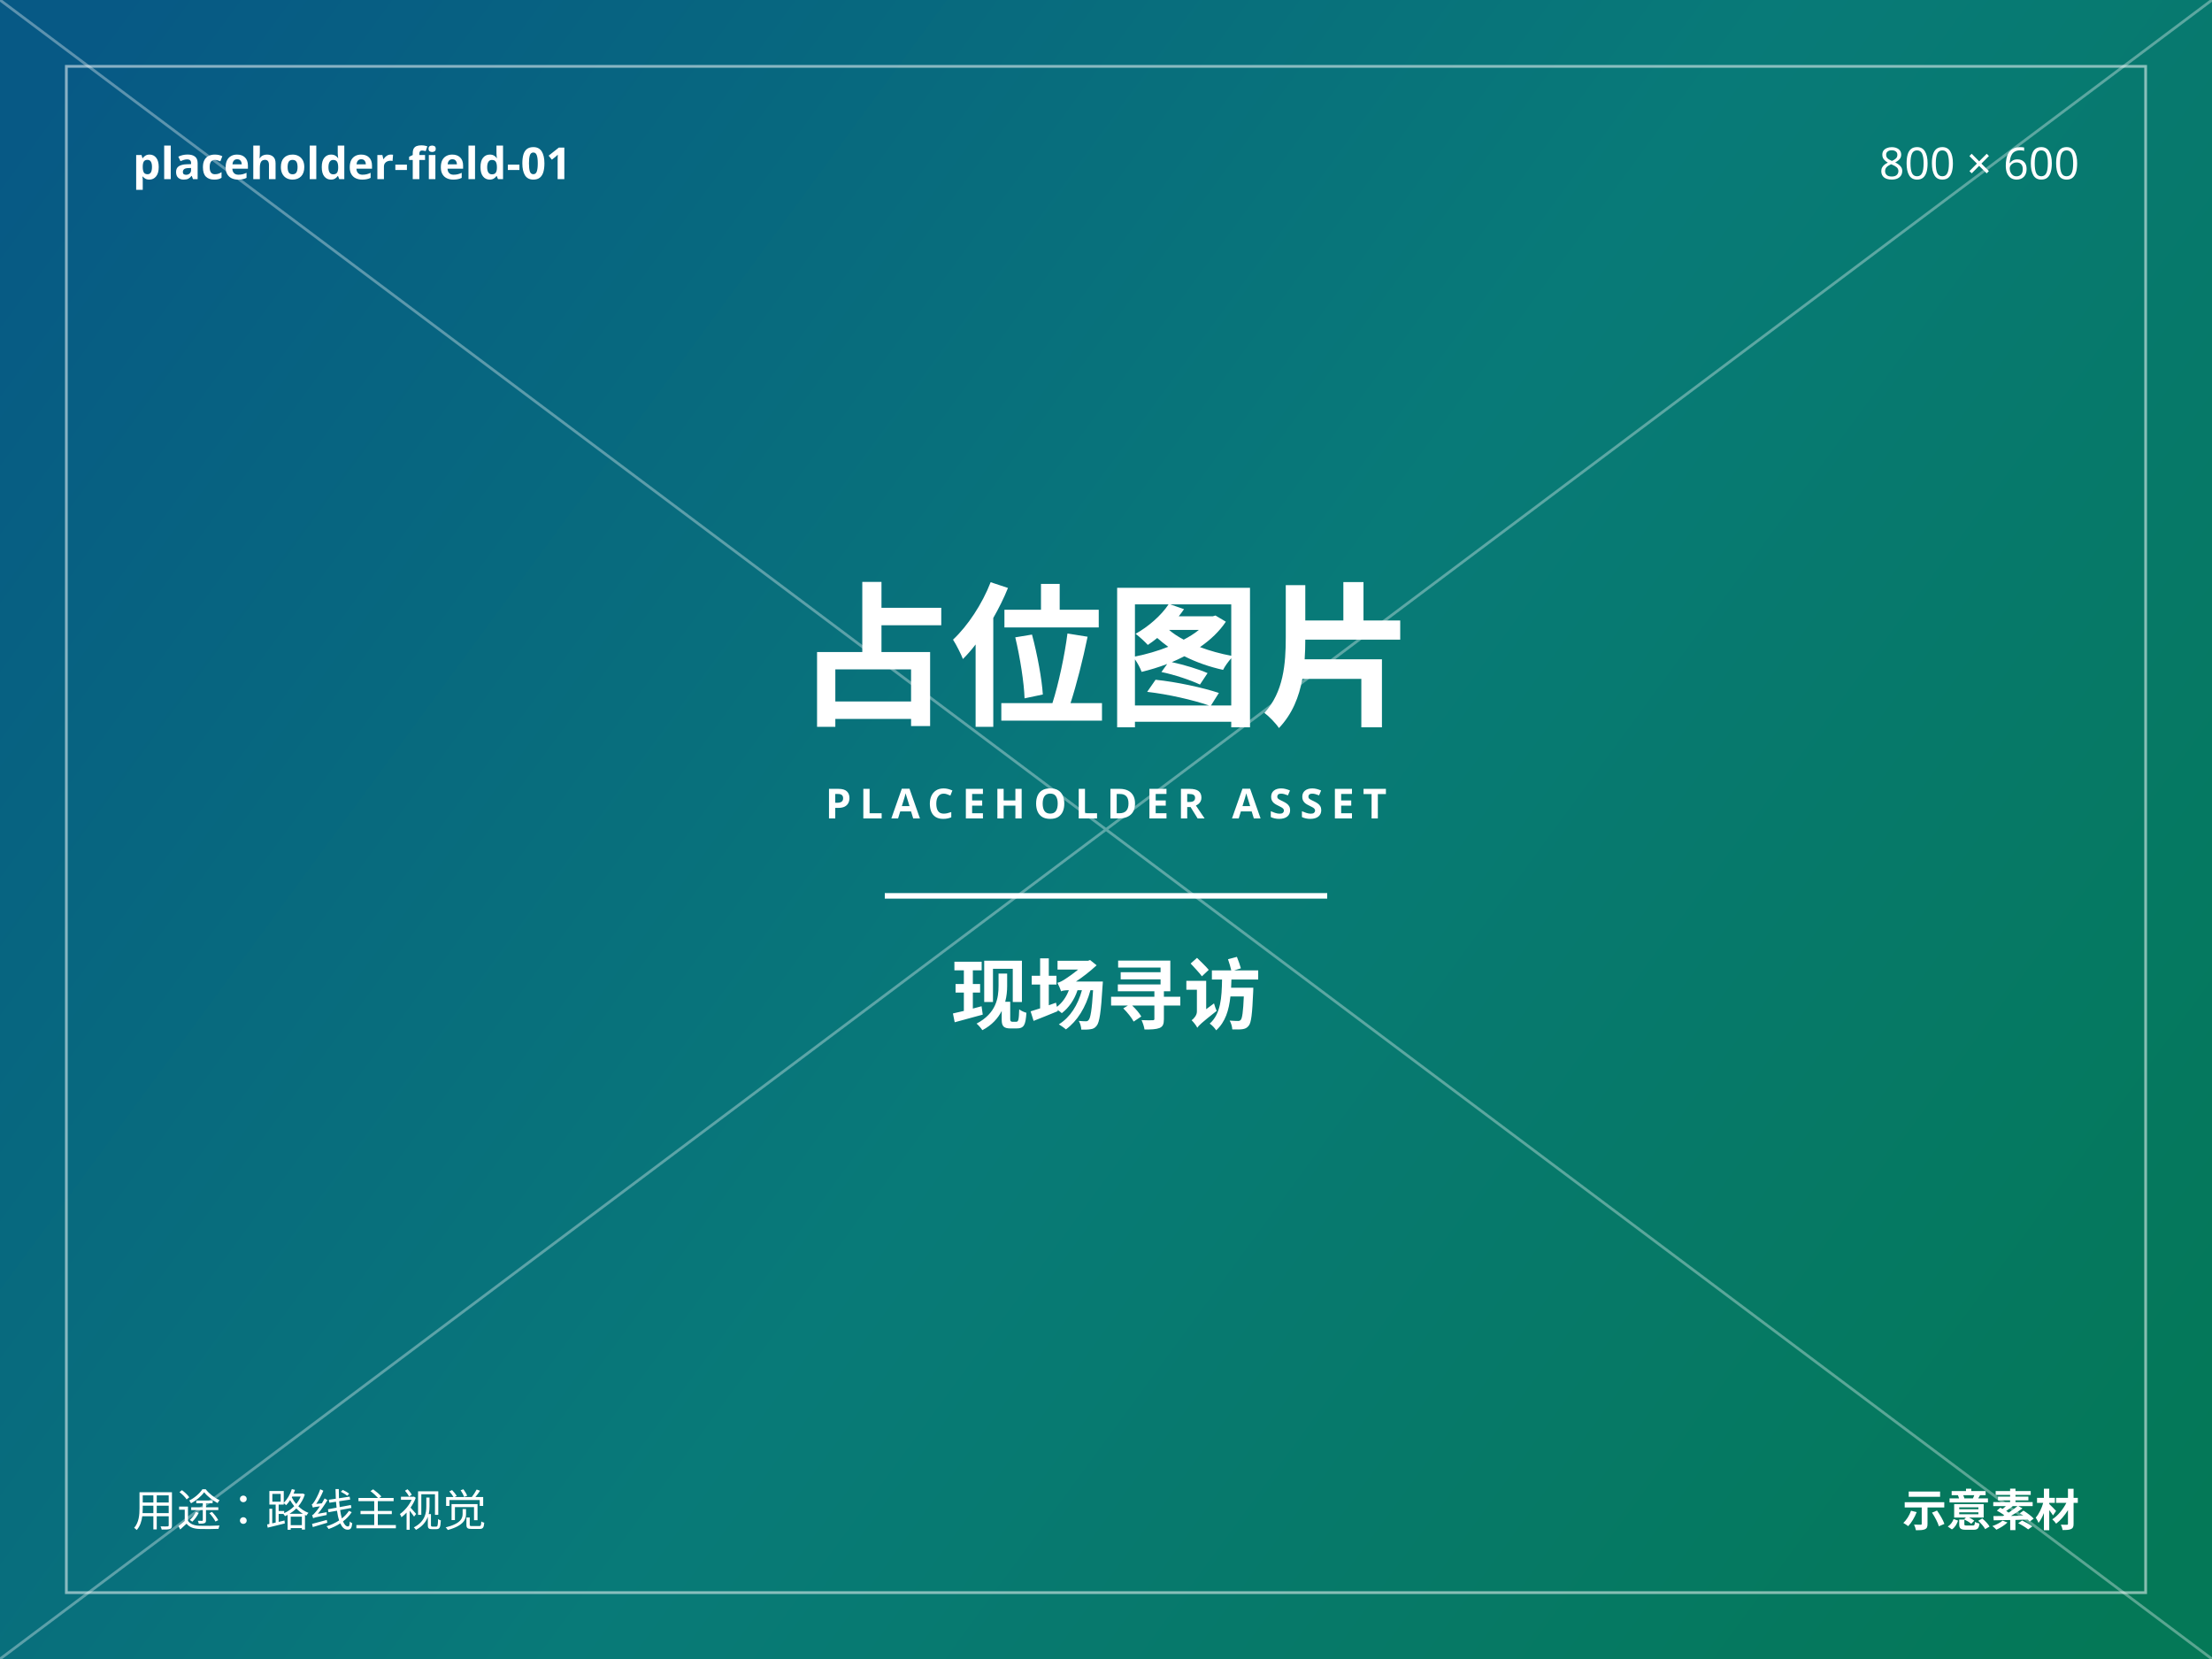
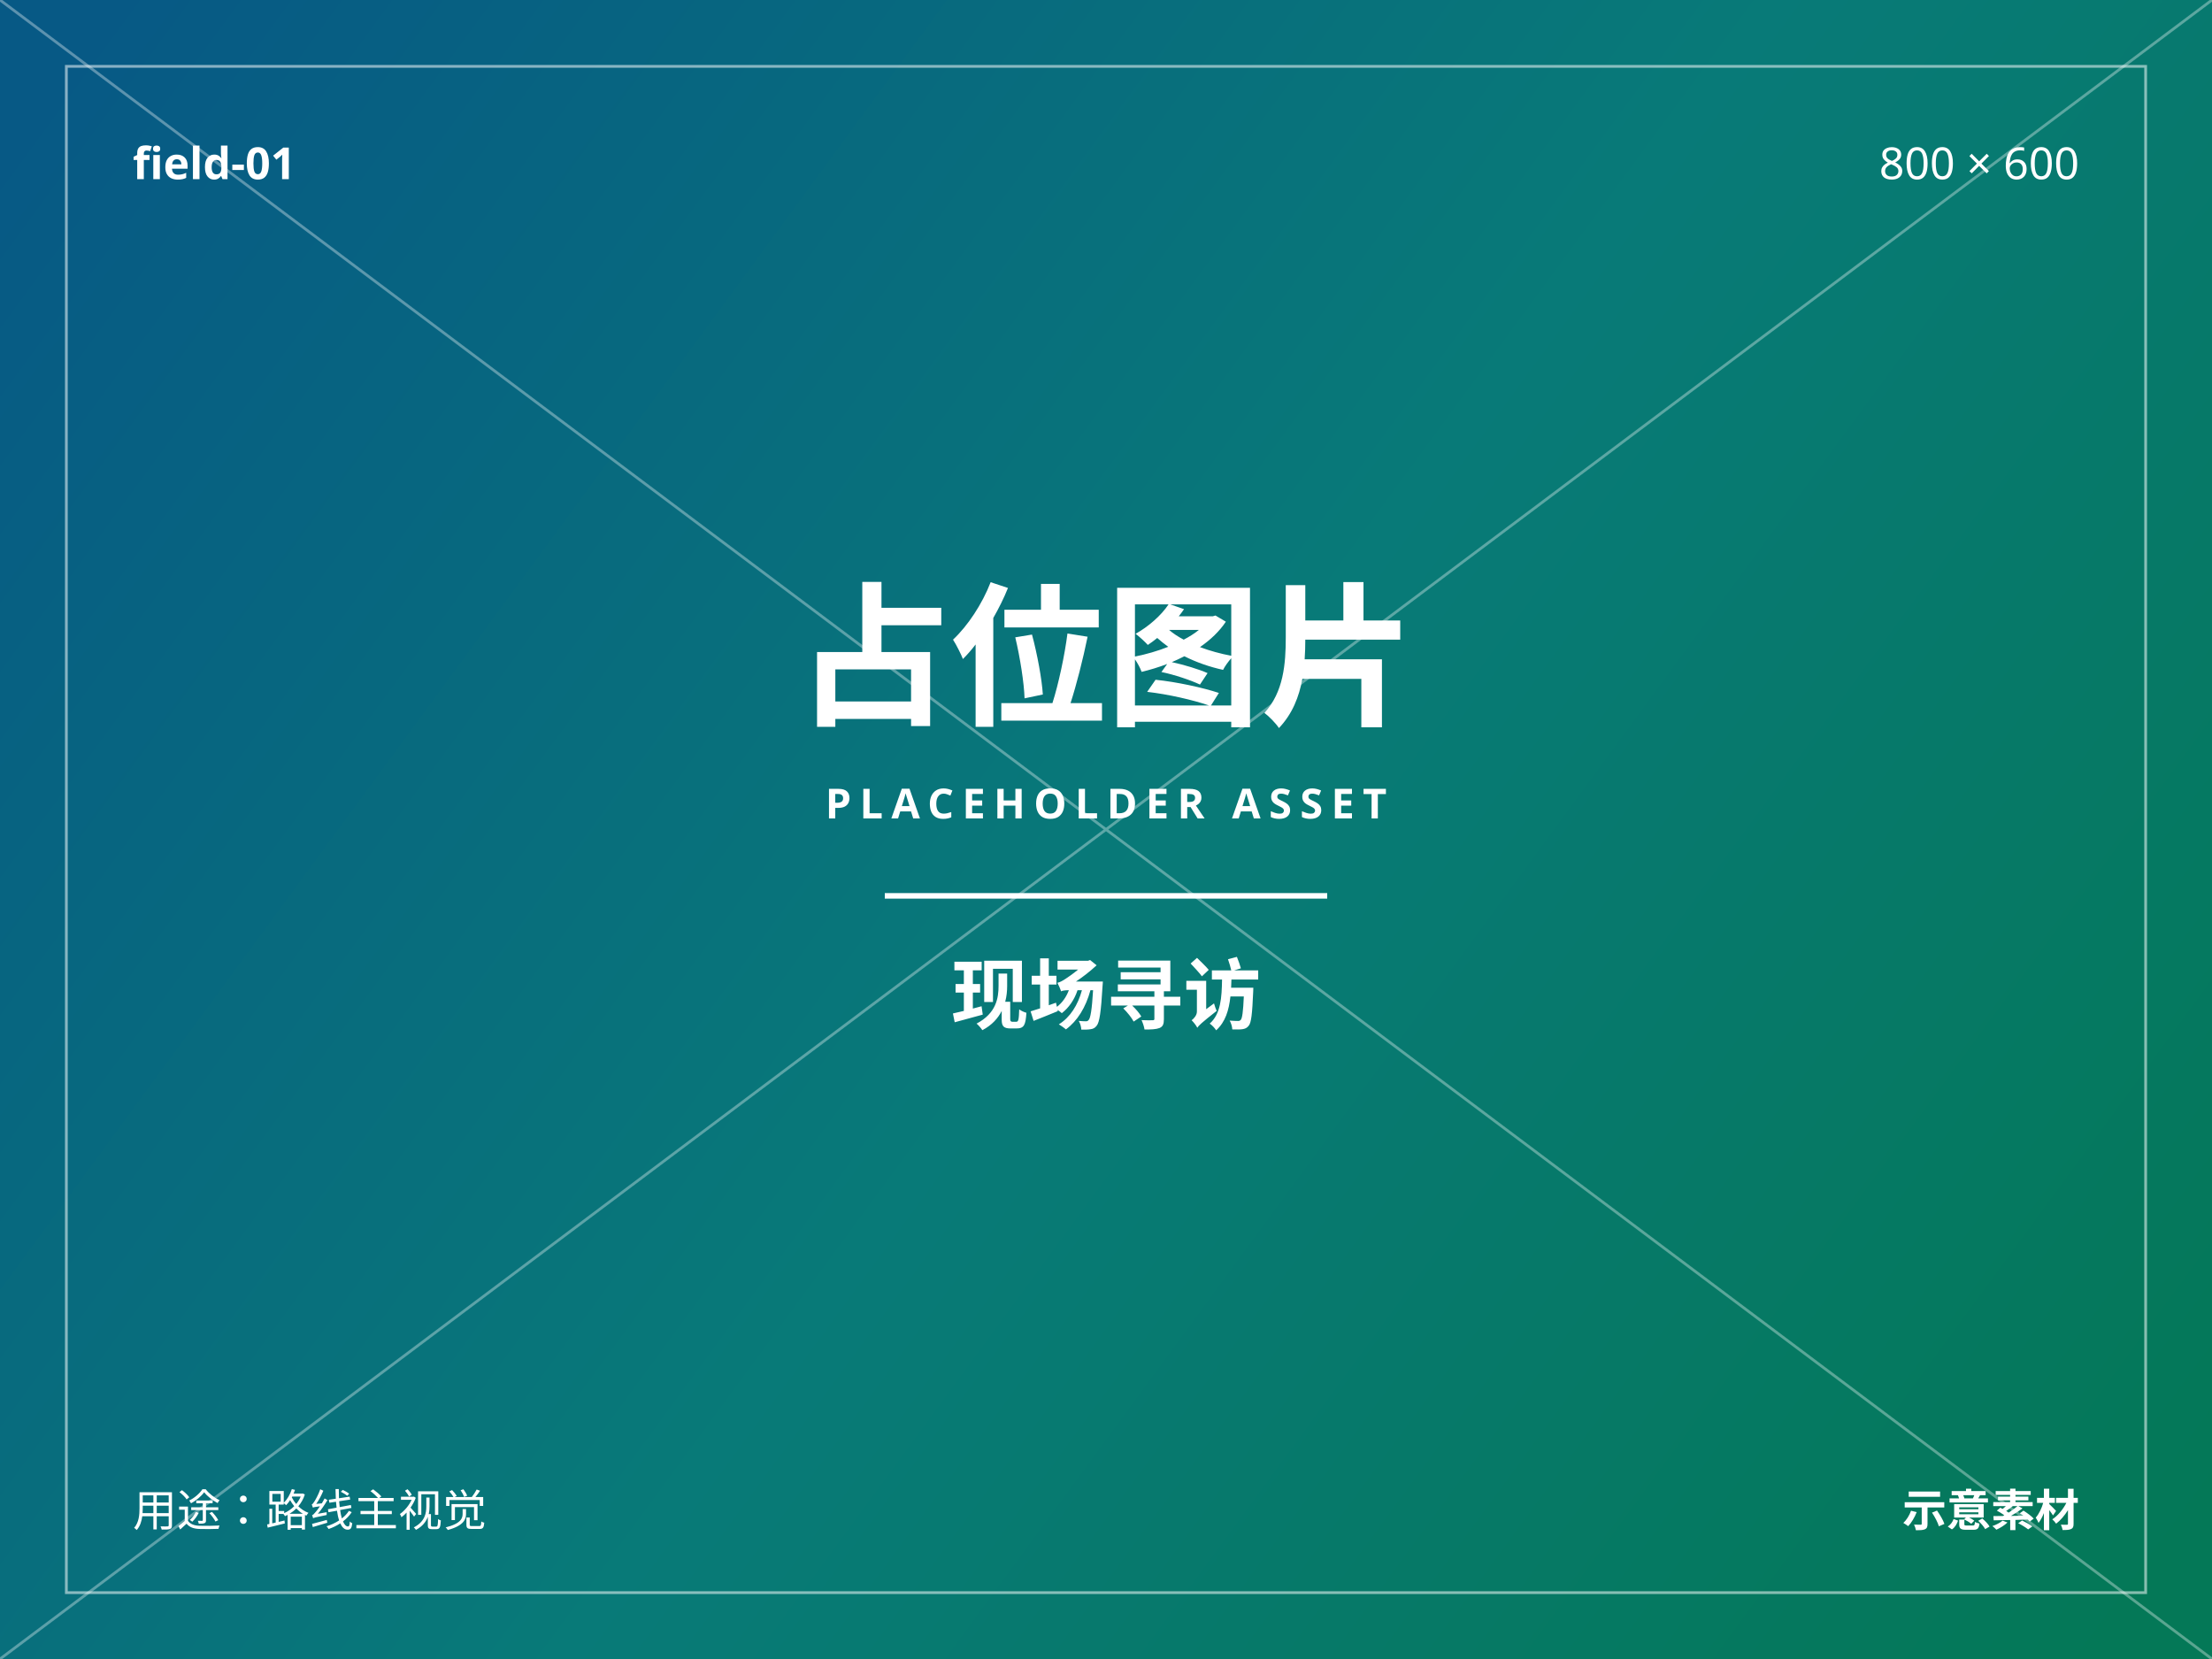
<svg xmlns="http://www.w3.org/2000/svg" width="800" height="600" viewBox="0 0 800 600" role="img" aria-labelledby="title description" data-placeholder-artwork="true">
  <defs>
    <linearGradient id="placeholder-gradient" x1="24" y1="24" x2="776" y2="576" gradientUnits="userSpaceOnUse">
      <stop offset="0" stop-color="#075985" />
      <stop offset="0.52" stop-color="#087A78" />
      <stop offset="1" stop-color="#047857" />
    </linearGradient>
  </defs>
  <rect width="800" height="600" fill="url(#placeholder-gradient)" />
  <g fill="none" stroke="#FFFFFF" stroke-width="1" opacity="0.34" data-placeholder-cross-lines="true">
    <path d="M0 0 800 600" />
    <path d="M800 0 0 600" />
  </g>
  <rect x="24" y="24" width="752" height="552" fill="none" stroke="#FFFFFF" opacity="0.52" />
  <g fill="#FFFFFF" font-family="'Microsoft YaHei', 'PingFang SC', sans-serif">
-     <text x="48" y="64.8" font-size="16" font-weight="700">placeholder-field-01</text>
+     <text x="48" y="64.8" font-size="16" font-weight="700">field-01</text>
    <text x="752" y="64.8" font-size="16" text-anchor="end">800 × 600</text>
    <g text-anchor="middle">
      <text x="400" y="258" font-size="56" font-weight="800">占位图片</text>
      <text x="400" y="296" font-size="15" font-weight="700" letter-spacing="3">PLACEHOLDER ASSET</text>
      <line x1="320" y1="324" x2="480" y2="324" stroke="#FFFFFF" stroke-width="2" />
      <text x="400" y="370" font-size="28" font-weight="700">现场寻访</text>
    </g>
    <text x="48" y="552" font-size="16">用途：路线主视觉</text>
    <text x="752" y="552" font-size="16" font-weight="700" text-anchor="end">示意素材</text>
  </g>
</svg>
